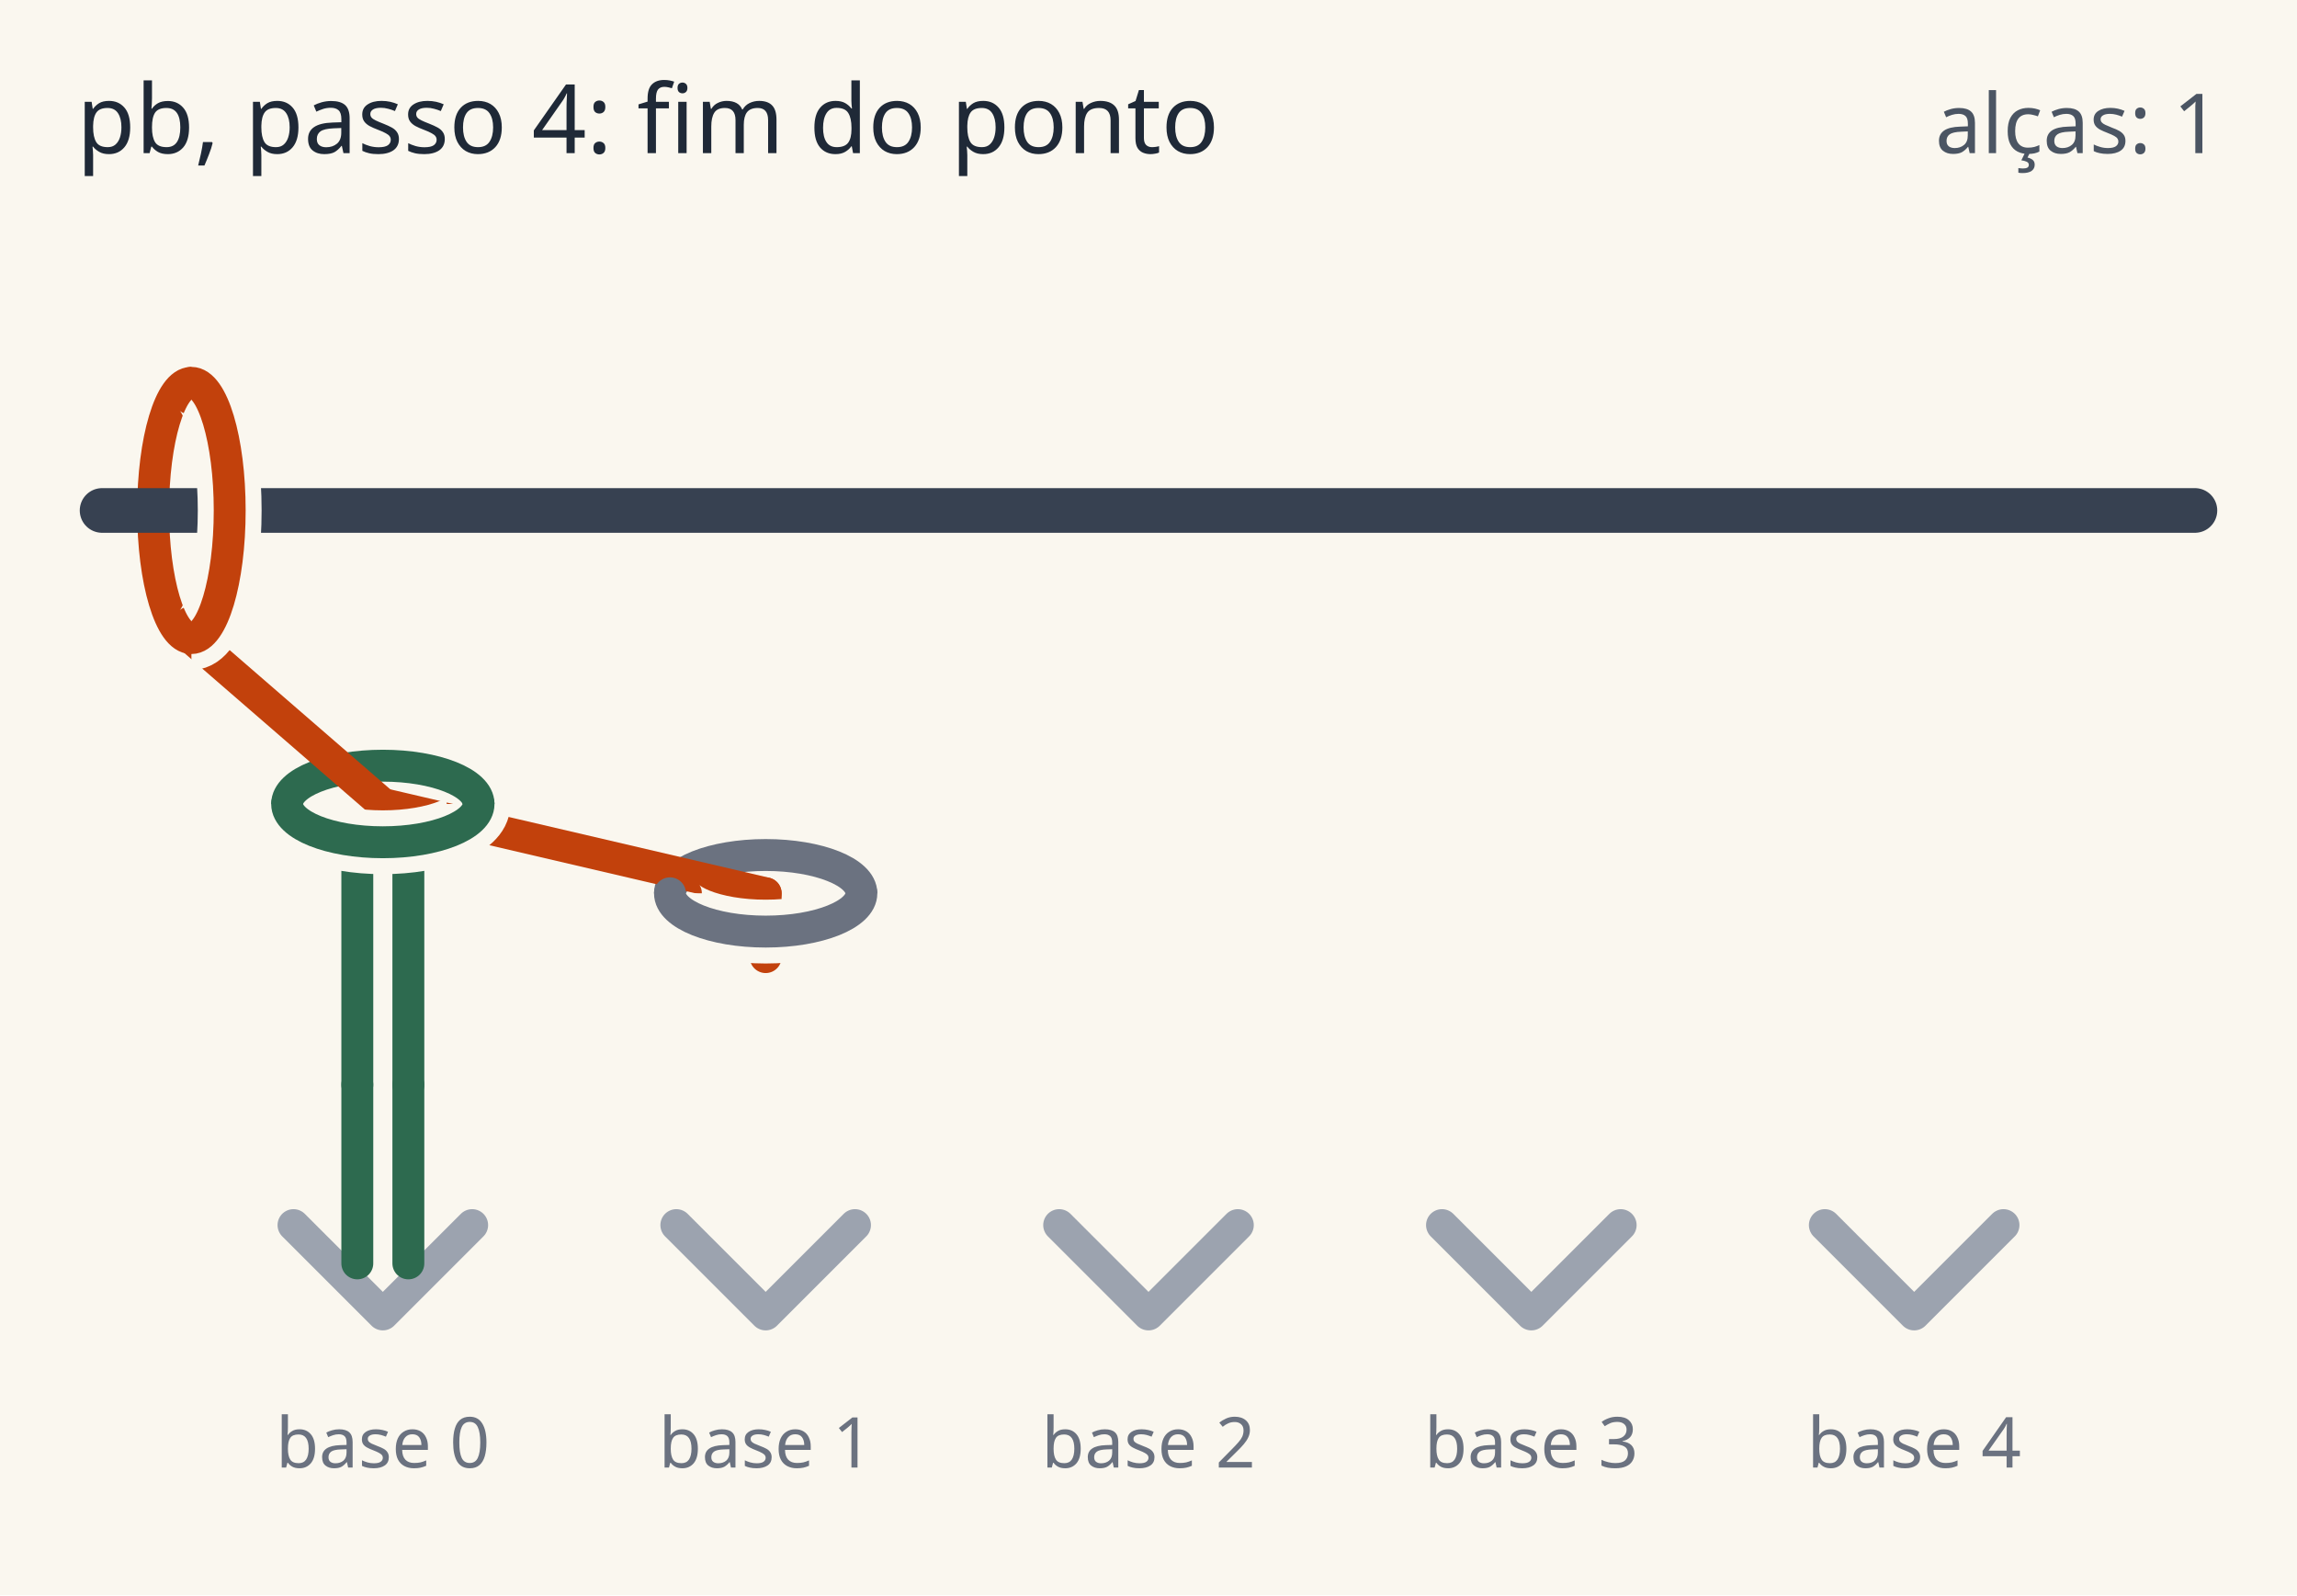
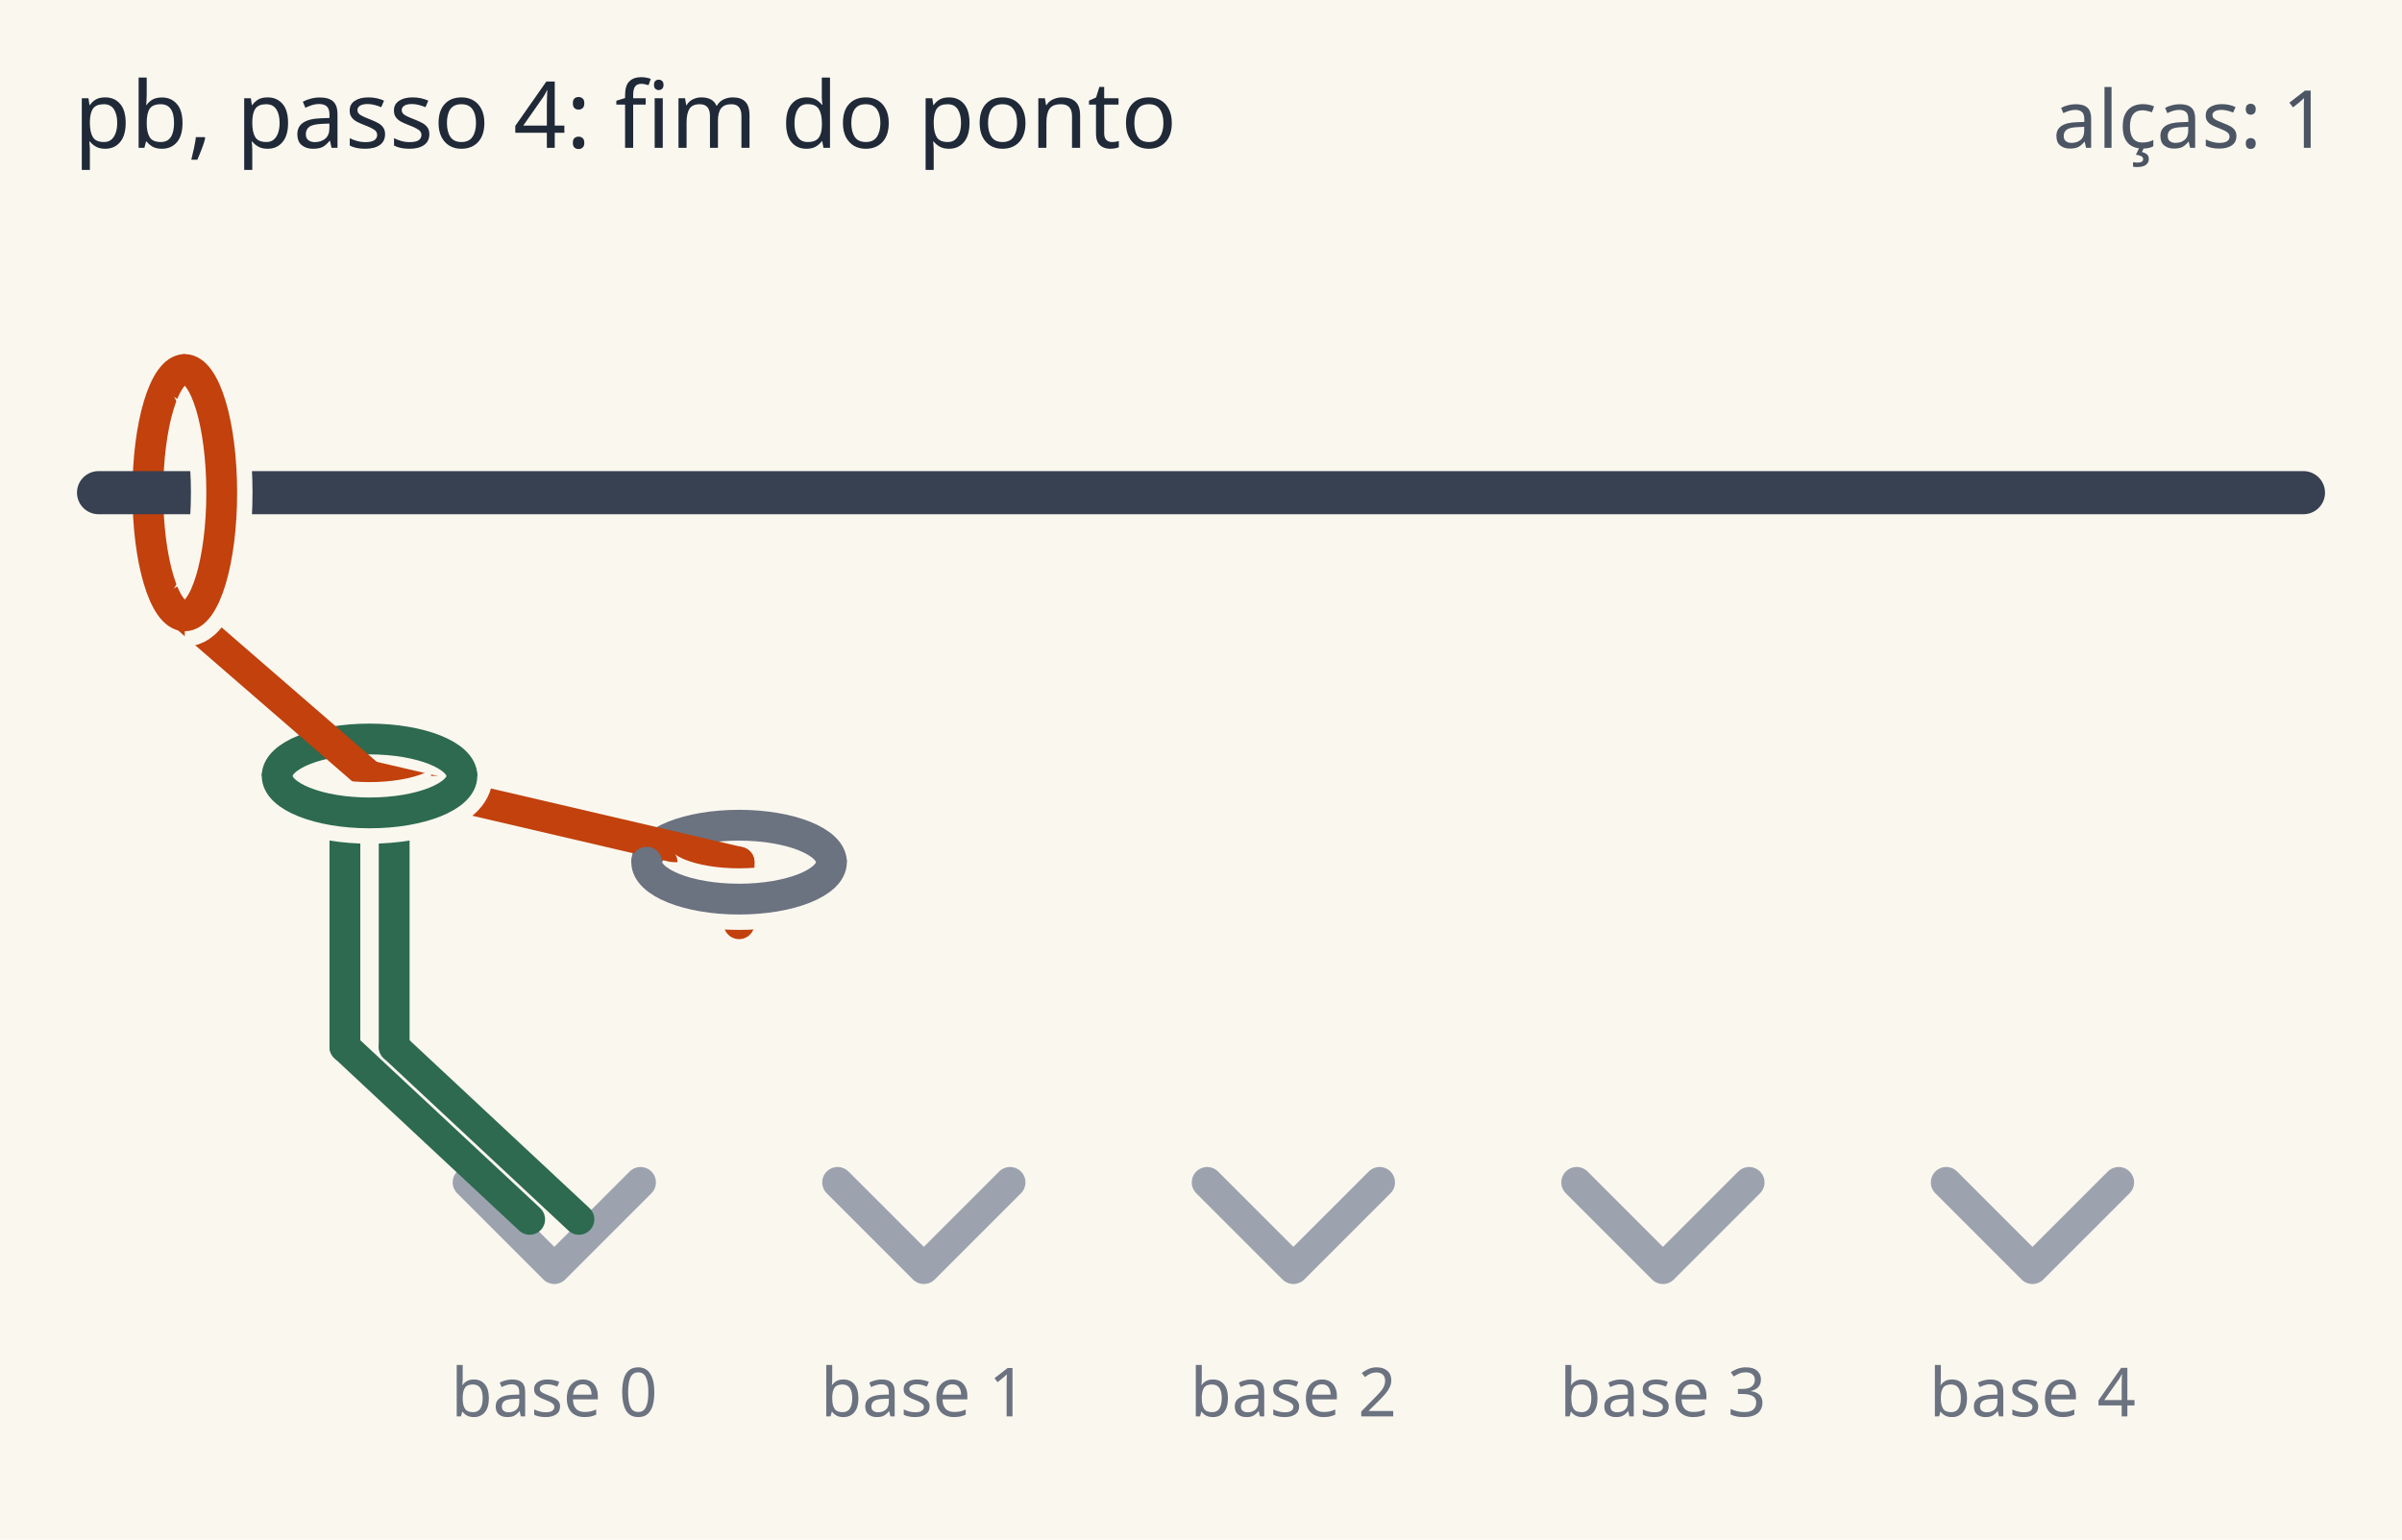
- <svg xmlns="http://www.w3.org/2000/svg" viewBox="0 0 360.0 250.0" width="360.0" height="250.0" font-family="sans-serif">
+ <svg xmlns="http://www.w3.org/2000/svg" viewBox="0 0 390.0 250.0" width="390.0" height="250.0" font-family="sans-serif">
  <rect width="100%" height="100%" fill="#faf7ef" />
  <text x="12" y="24" font-size="15" fill="#1f2937">pb, passo 4: fim do ponto</text>
-   <text x="348.0" y="24" font-size="13" text-anchor="end" fill="#4b5563">alças: 1</text>
-   <path data-base-top="0" d="M 46.0 192.0 L 60.0 206.0 L 74.0 192.0" fill="none" stroke="#9ca3af" stroke-width="5" stroke-linecap="round" stroke-linejoin="round" />
-   <text x="60.0" y="230.0" font-size="11" text-anchor="middle" fill="#6b7280">base 0</text>
-   <path data-base-top="1" d="M 106.0 192.0 L 120.0 206.0 L 134.0 192.0" fill="none" stroke="#9ca3af" stroke-width="5" stroke-linecap="round" stroke-linejoin="round" />
-   <text x="120.0" y="230.0" font-size="11" text-anchor="middle" fill="#6b7280">base 1</text>
-   <path data-base-top="2" d="M 166.0 192.0 L 180.0 206.0 L 194.0 192.0" fill="none" stroke="#9ca3af" stroke-width="5" stroke-linecap="round" stroke-linejoin="round" />
-   <text x="180.0" y="230.0" font-size="11" text-anchor="middle" fill="#6b7280">base 2</text>
-   <path data-base-top="3" d="M 226.0 192.0 L 240.0 206.0 L 254.0 192.0" fill="none" stroke="#9ca3af" stroke-width="5" stroke-linecap="round" stroke-linejoin="round" />
-   <text x="240.0" y="230.0" font-size="11" text-anchor="middle" fill="#6b7280">base 3</text>
-   <path data-base-top="4" d="M 286.0 192.0 L 300.0 206.0 L 314.0 192.0" fill="none" stroke="#9ca3af" stroke-width="5" stroke-linecap="round" stroke-linejoin="round" />
-   <text x="300.0" y="230.0" font-size="11" text-anchor="middle" fill="#6b7280">base 4</text>
+   <text x="378.0" y="24" font-size="13" text-anchor="end" fill="#4b5563">alças: 1</text>
+   <path data-base-top="0" d="M 76.0 192.0 L 90.0 206.0 L 104.0 192.0" fill="none" stroke="#9ca3af" stroke-width="5" stroke-linecap="round" stroke-linejoin="round" />
+   <text x="90.0" y="230.0" font-size="11" text-anchor="middle" fill="#6b7280">base 0</text>
+   <path data-base-top="1" d="M 136.0 192.0 L 150.0 206.0 L 164.0 192.0" fill="none" stroke="#9ca3af" stroke-width="5" stroke-linecap="round" stroke-linejoin="round" />
+   <text x="150.0" y="230.0" font-size="11" text-anchor="middle" fill="#6b7280">base 1</text>
+   <path data-base-top="2" d="M 196.0 192.0 L 210.0 206.0 L 224.0 192.0" fill="none" stroke="#9ca3af" stroke-width="5" stroke-linecap="round" stroke-linejoin="round" />
+   <text x="210.0" y="230.0" font-size="11" text-anchor="middle" fill="#6b7280">base 2</text>
+   <path data-base-top="3" d="M 256.0 192.0 L 270.0 206.0 L 284.0 192.0" fill="none" stroke="#9ca3af" stroke-width="5" stroke-linecap="round" stroke-linejoin="round" />
+   <text x="270.0" y="230.0" font-size="11" text-anchor="middle" fill="#6b7280">base 3</text>
+   <path data-base-top="4" d="M 316.0 192.0 L 330.0 206.0 L 344.0 192.0" fill="none" stroke="#9ca3af" stroke-width="5" stroke-linecap="round" stroke-linejoin="round" />
+   <text x="330.0" y="230.0" font-size="11" text-anchor="middle" fill="#6b7280">base 4</text>
  <line data-leg="1" data-base="0" data-side="l" data-seg="v" x1="56.0" y1="132.0" x2="56.0" y2="170.0" stroke="#2d6a4f" stroke-width="5" stroke-linecap="round" />
-   <line data-leg="1" data-base="0" data-side="l" data-seg="d" x1="56.0" y1="170.0" x2="56.0" y2="198.0" stroke="#2d6a4f" stroke-width="5" stroke-linecap="round" />
+   <line data-leg="1" data-base="0" data-side="l" data-seg="d" x1="56.0" y1="170.0" x2="86.0" y2="198.0" stroke="#2d6a4f" stroke-width="5" stroke-linecap="round" />
  <line data-leg="1" data-base="0" data-side="r" data-seg="v" x1="64.0" y1="132.0" x2="64.0" y2="170.0" stroke="#2d6a4f" stroke-width="5" stroke-linecap="round" />
-   <line data-leg="1" data-base="0" data-side="r" data-seg="d" x1="64.0" y1="170.0" x2="64.0" y2="198.0" stroke="#2d6a4f" stroke-width="5" stroke-linecap="round" />
+   <line data-leg="1" data-base="0" data-side="r" data-seg="d" x1="64.0" y1="170.0" x2="94.0" y2="198.0" stroke="#2d6a4f" stroke-width="5" stroke-linecap="round" />
  <path data-loop="0" data-kind="initial" data-on-hook="0" data-part="back" d="M 105.0 140.0 A 15 6 0 0 1 135.0 140.0" fill="none" stroke="#6b7280" stroke-width="5" stroke-linecap="round" />
  <path data-loop="1" data-kind="pulled" data-on-hook="0" data-part="back" d="M 45.0 126.0 A 15 6 0 0 1 75.0 126.0" fill="none" stroke="#2d6a4f" stroke-width="5" stroke-linecap="round" />
  <path data-loop="2" data-kind="yo" data-on-hook="1" data-part="back" d="M 30.0 60.0 A 6 20 0 0 0 30.0 100.0" fill="none" stroke="#c2410c" stroke-width="5" stroke-linecap="round" />
-   <line data-hook="1" x1="16" y1="80" x2="344.0" y2="80" stroke="#374151" stroke-width="7" stroke-linecap="round" />
+   <line data-hook="1" x1="16" y1="80" x2="374.0" y2="80" stroke="#374151" stroke-width="7" stroke-linecap="round" />
  <line data-strand="2" data-draw="1" data-through="1" x1="30.0" y1="100.0" x2="60.0" y2="126.0" stroke="#c2410c" stroke-width="5" stroke-linecap="round" />
  <line data-strand="2" data-draw="1" data-through="0" x1="60.0" y1="126.0" x2="120.0" y2="140.0" stroke="#c2410c" stroke-width="5" stroke-linecap="round" />
  <line data-strand="2" data-draw="1" data-exit="1" x1="120.0" y1="140.0" x2="120.0" y2="150.0" stroke="#c2410c" stroke-width="5" stroke-linecap="round" />
  <path d="M 105.0 140.0 A 15 6 0 0 0 135.0 140.0" fill="none" stroke="#faf7ef" stroke-width="10" stroke-linecap="butt" />
  <path data-loop="0" data-kind="initial" data-on-hook="0" data-part="front" d="M 105.0 140.0 A 15 6 0 0 0 135.0 140.0" fill="none" stroke="#6b7280" stroke-width="5" stroke-linecap="round" />
  <path d="M 45.0 126.0 A 15 6 0 0 0 75.0 126.0" fill="none" stroke="#faf7ef" stroke-width="10" stroke-linecap="butt" />
  <path data-loop="1" data-kind="pulled" data-on-hook="0" data-part="front" d="M 45.0 126.0 A 15 6 0 0 0 75.0 126.0" fill="none" stroke="#2d6a4f" stroke-width="5" stroke-linecap="round" />
  <path d="M 30.0 60.0 A 6 20 0 0 1 30.0 100.0" fill="none" stroke="#faf7ef" stroke-width="10" stroke-linecap="butt" />
  <path data-loop="2" data-kind="yo" data-on-hook="1" data-part="front" d="M 30.0 60.0 A 6 20 0 0 1 30.0 100.0" fill="none" stroke="#c2410c" stroke-width="5" stroke-linecap="round" />
</svg>
